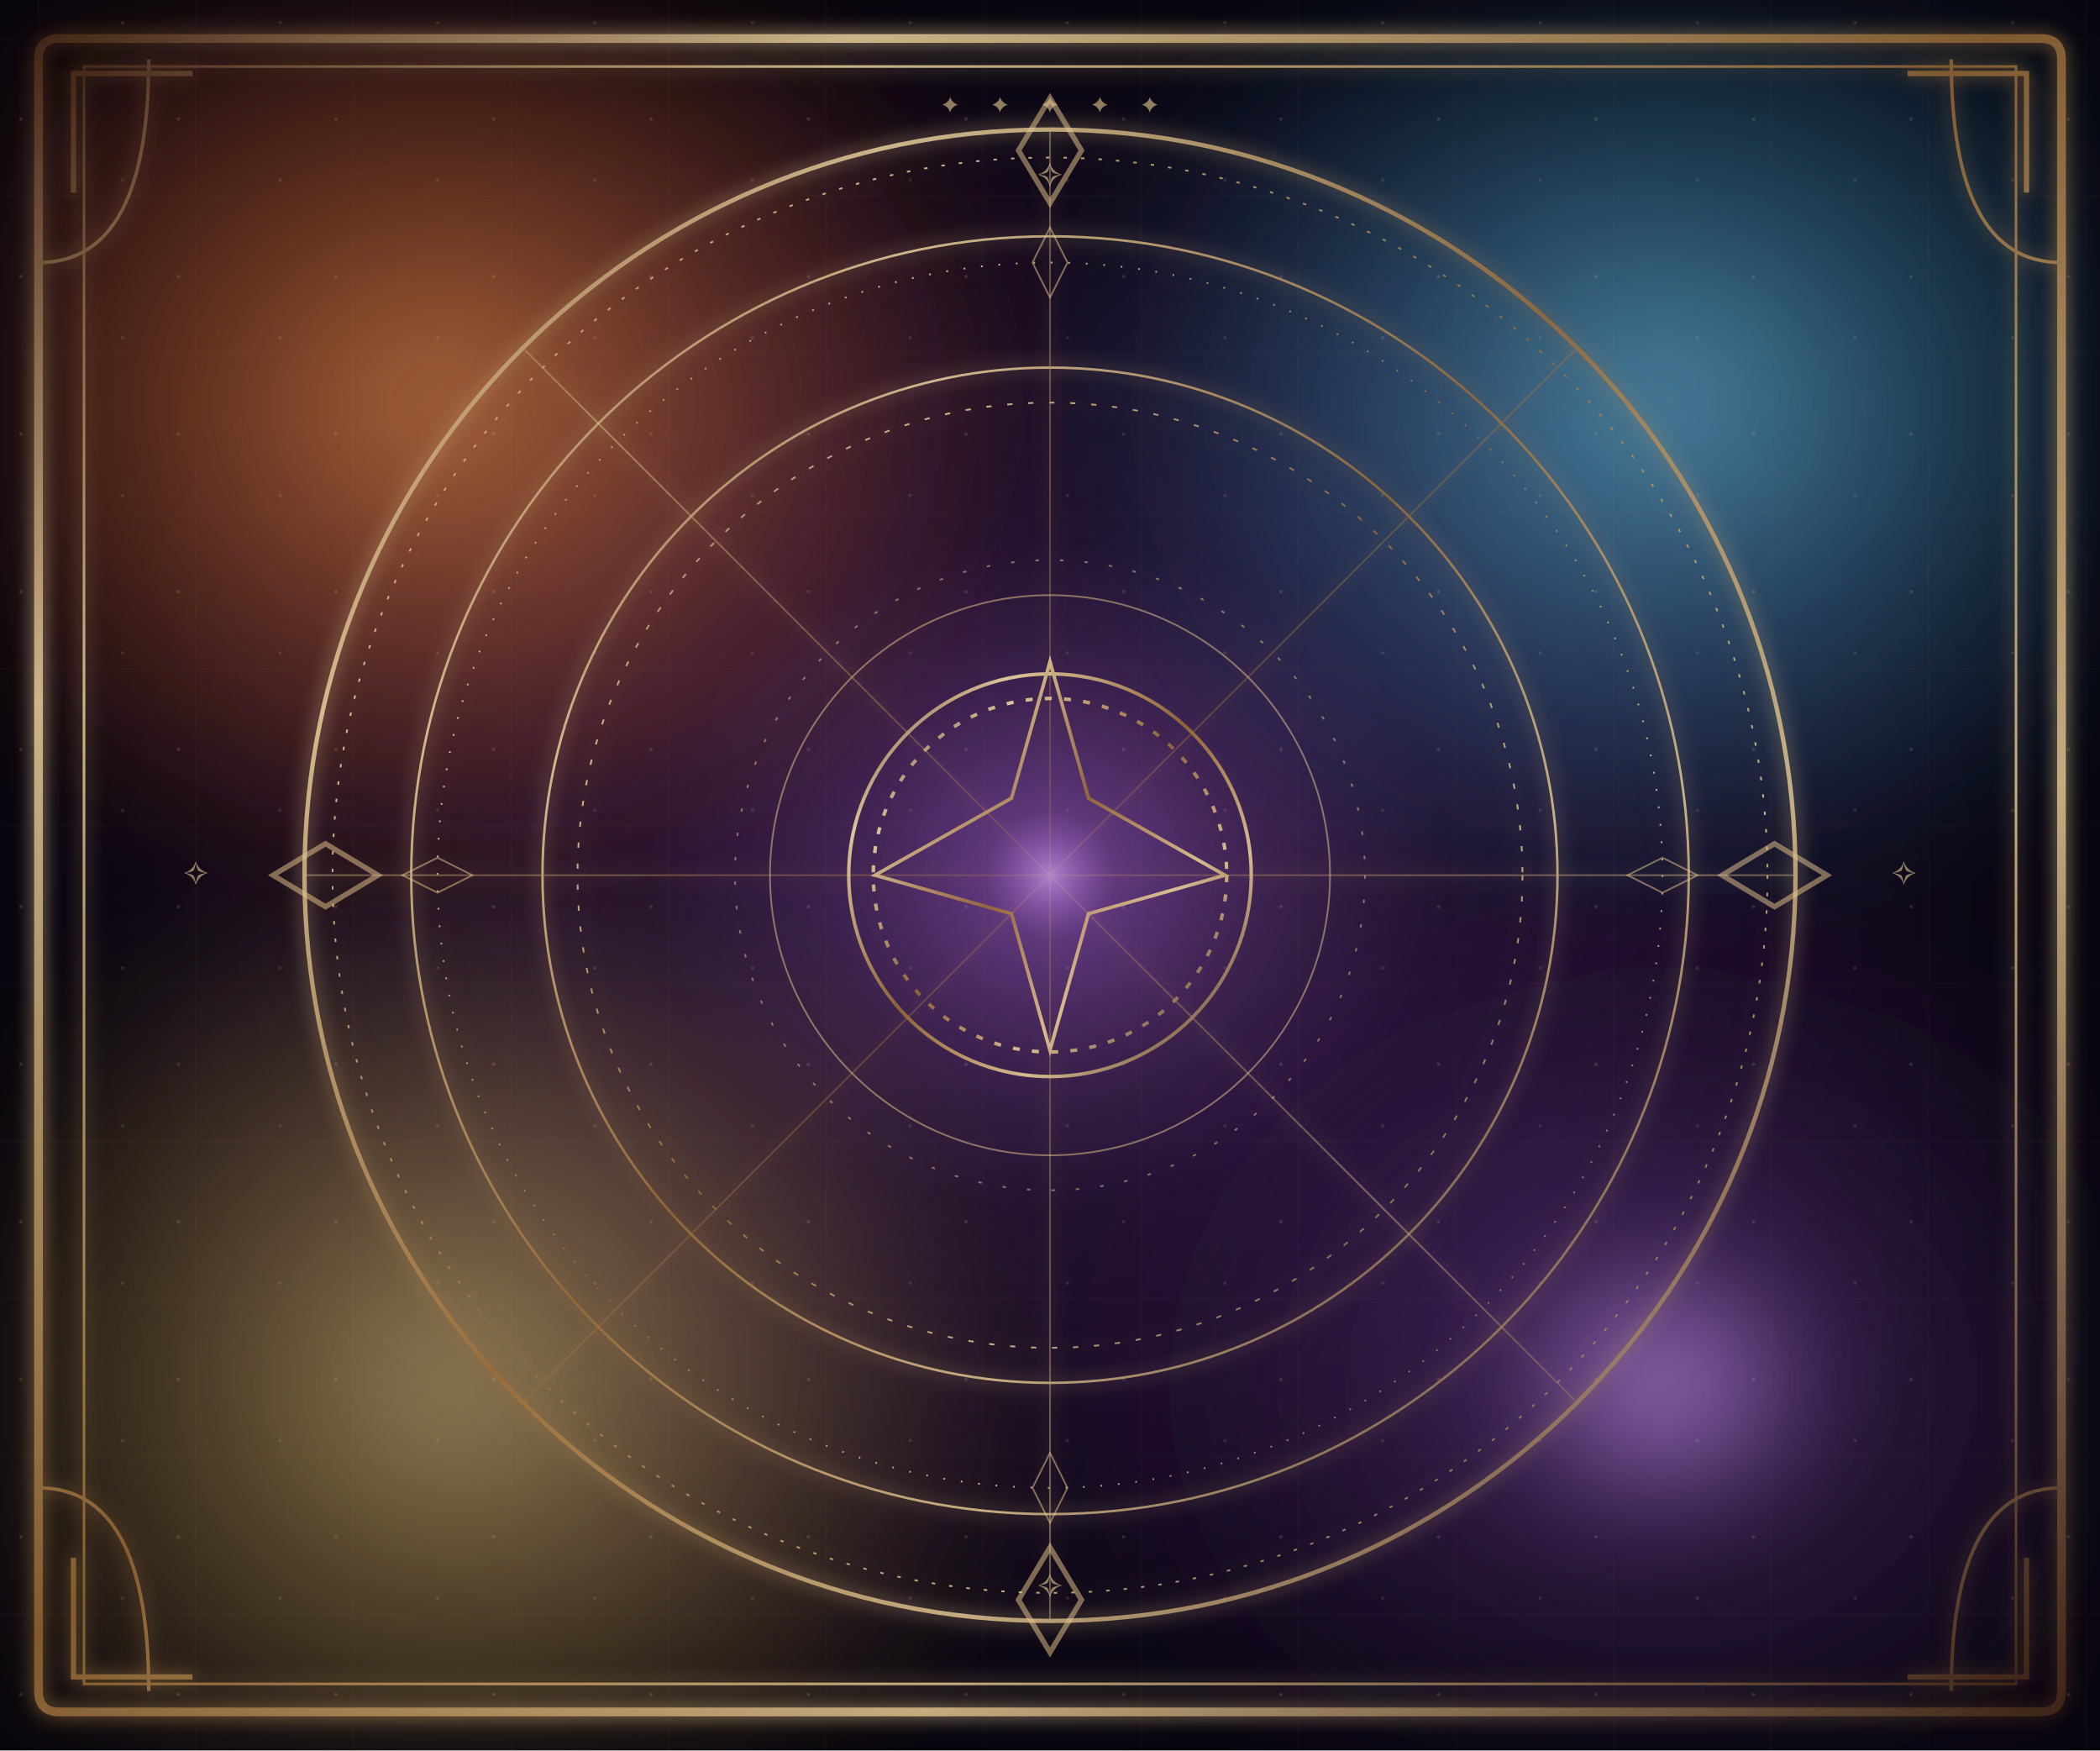
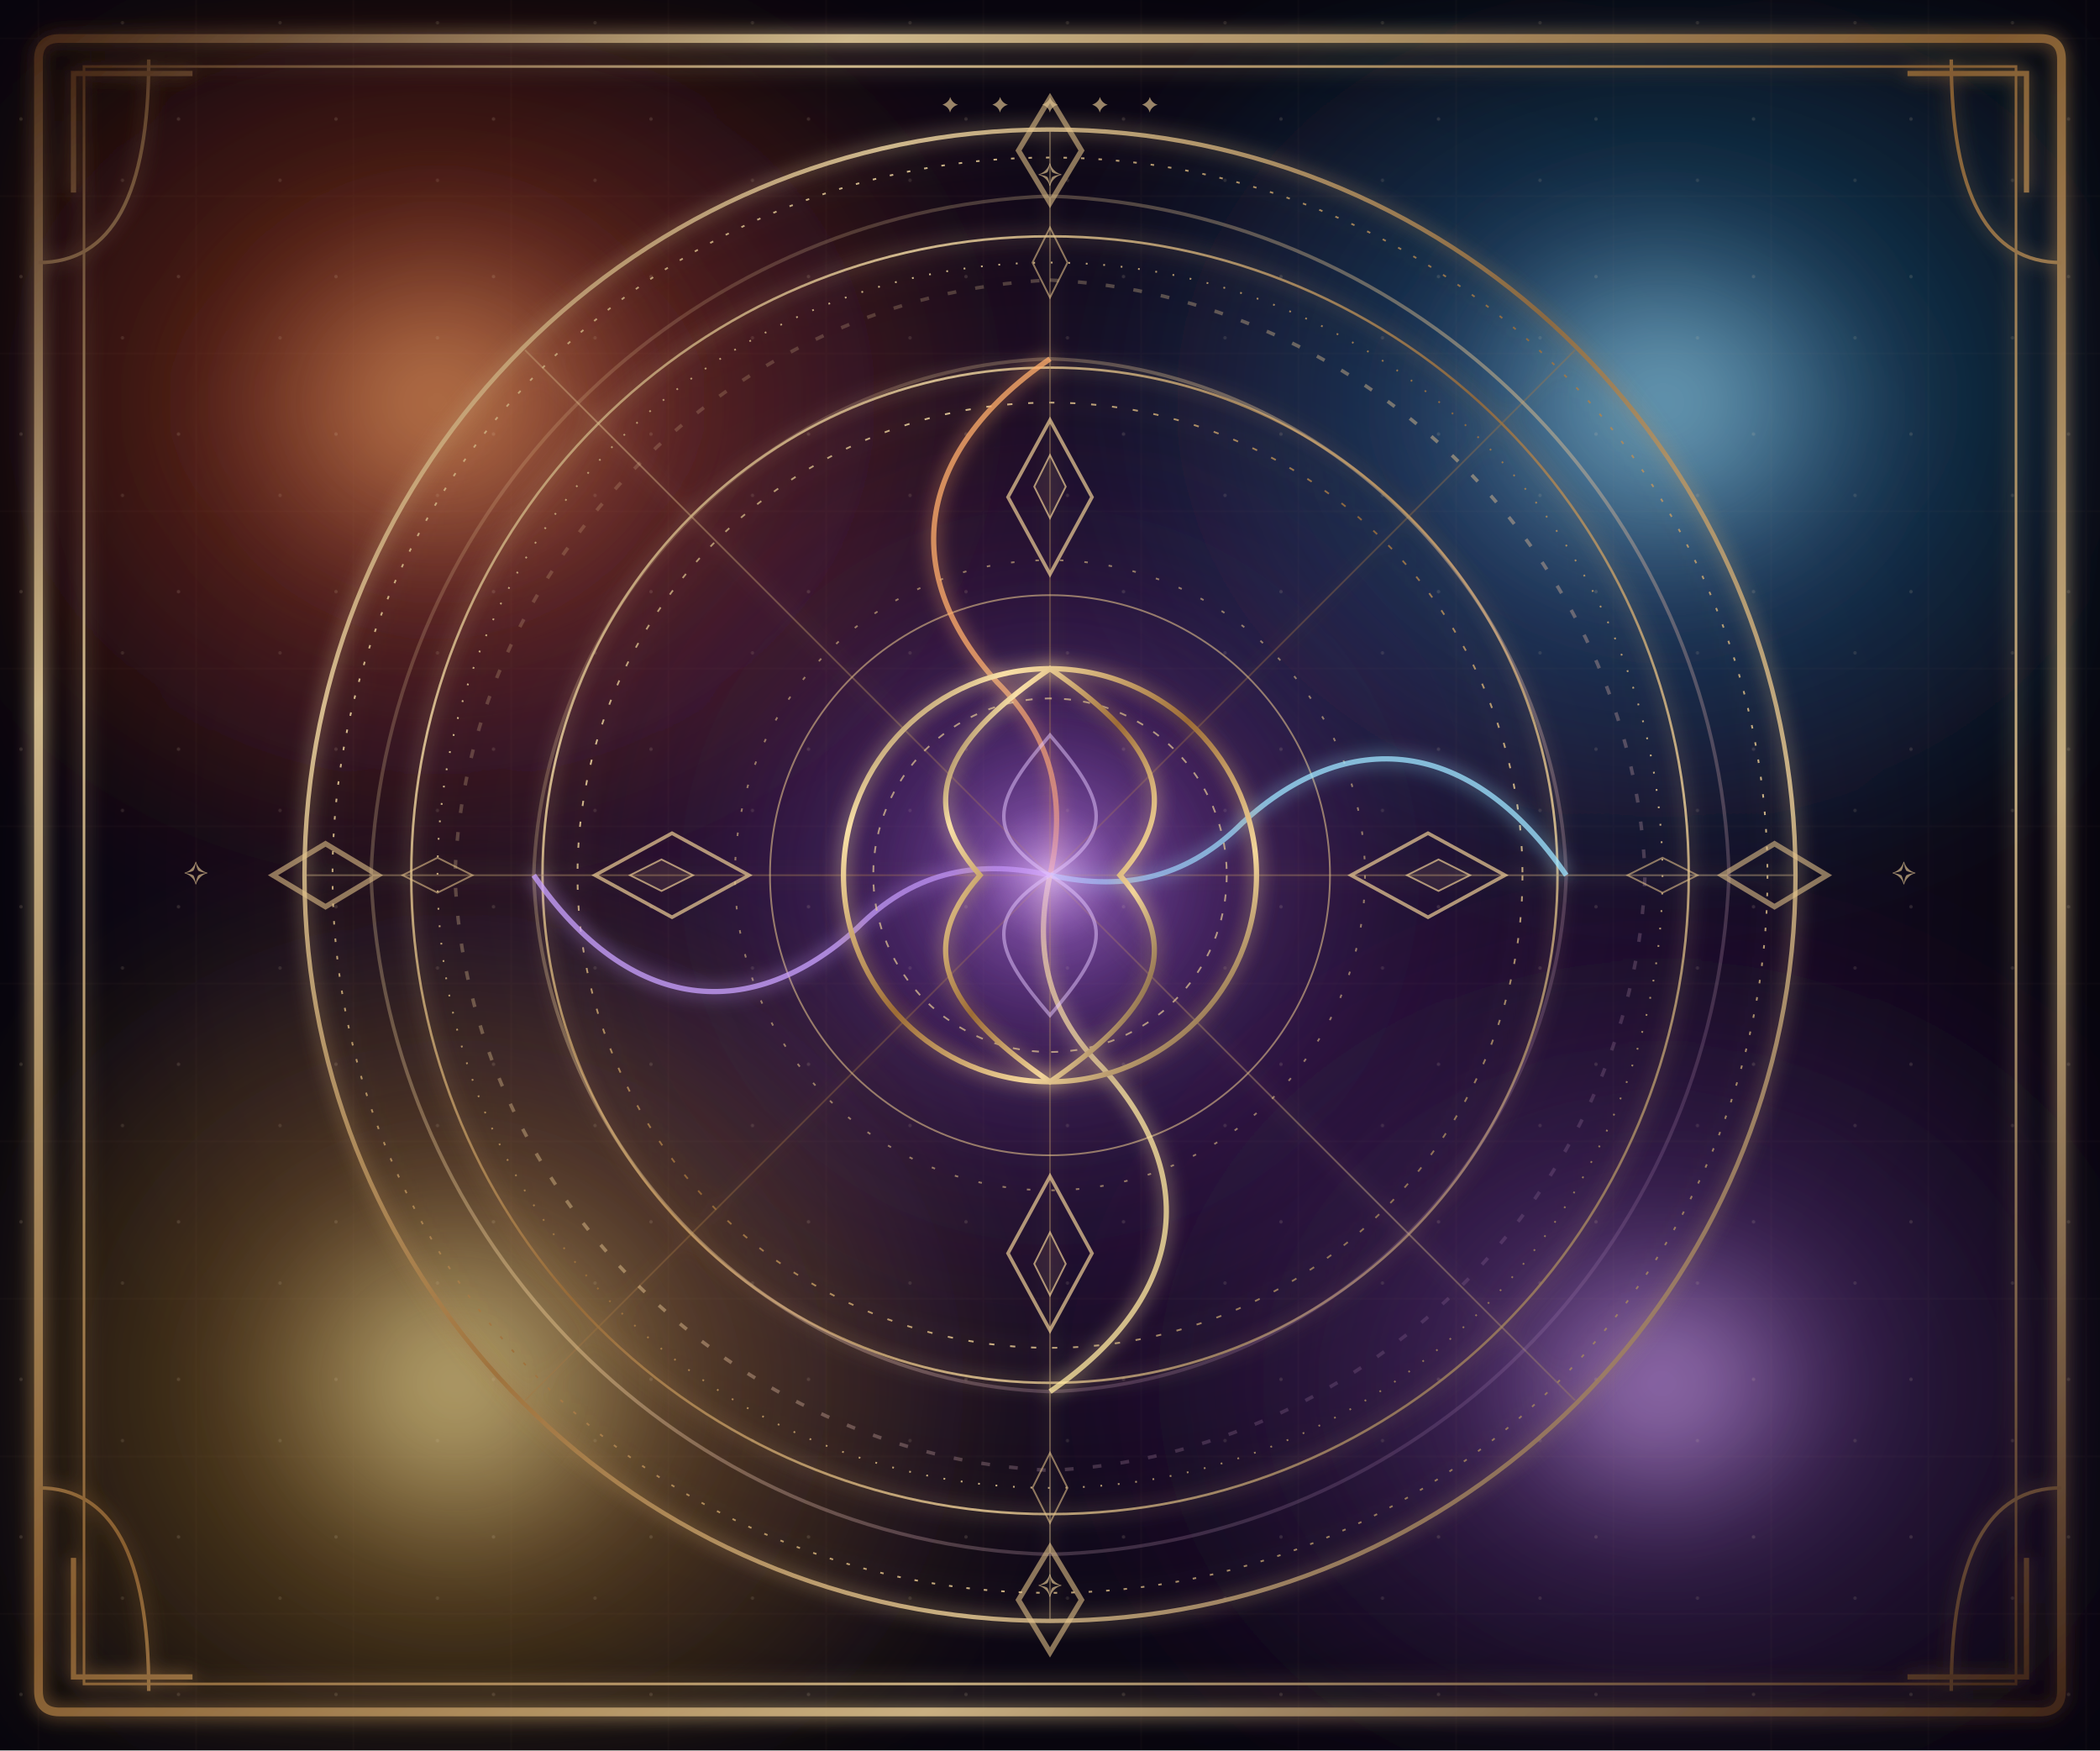
<svg xmlns="http://www.w3.org/2000/svg" viewBox="0 0 1200 1000">
  <defs>
    <radialGradient id="void">
-       <stop stop-color="#59366f" />
-       <stop offset=".38" stop-color="#21112f" />
+       <stop stop-color="#3d2057" />
+       <stop offset=".34" stop-color="#21112f" />
      <stop offset="1" stop-color="#07050d" />
    </radialGradient>
    <radialGradient id="violet">
-       <stop stop-color="#d7a7ff" stop-opacity=".8" />
-       <stop offset=".28" stop-color="#9a55d4" stop-opacity=".25" />
+       <stop stop-color="#e4b8ff" stop-opacity=".85" />
+       <stop offset=".3" stop-color="#9a55d4" stop-opacity=".28" />
      <stop offset="1" stop-color="#4a1b73" stop-opacity="0" />
    </radialGradient>
    <radialGradient id="fire">
-       <stop stop-color="#ff9a4c" stop-opacity=".65" />
+       <stop stop-color="#ffb16b" stop-opacity=".82" />
+       <stop offset=".42" stop-color="#e34a21" stop-opacity=".3" />
      <stop offset="1" stop-color="#e34a21" stop-opacity="0" />
    </radialGradient>
    <radialGradient id="ice">
-       <stop stop-color="#75d9ff" stop-opacity=".6" />
+       <stop stop-color="#a7eaff" stop-opacity=".82" />
+       <stop offset=".42" stop-color="#278dce" stop-opacity=".3" />
      <stop offset="1" stop-color="#278dce" stop-opacity="0" />
    </radialGradient>
    <radialGradient id="storm">
-       <stop stop-color="#ffe18b" stop-opacity=".55" />
+       <stop stop-color="#fff0a4" stop-opacity=".82" />
+       <stop offset=".42" stop-color="#d89a32" stop-opacity=".3" />
      <stop offset="1" stop-color="#d89a32" stop-opacity="0" />
    </radialGradient>
    <linearGradient id="gold" x2="1" y2="1">
      <stop stop-color="#4e2c17" />
      <stop offset=".2" stop-color="#f8dfa7" />
      <stop offset=".48" stop-color="#9d6c36" />
      <stop offset=".72" stop-color="#f2d49a" />
      <stop offset="1" stop-color="#4b2b18" />
    </linearGradient>
+     <linearGradient id="arc" x1="0" y1="0" x2="1" y2="1">
+       <stop stop-color="#f3d9a8" stop-opacity=".08" />
+       <stop offset=".5" stop-color="#e8c58f" stop-opacity=".65" />
+       <stop offset="1" stop-color="#a77ad5" stop-opacity=".08" />
+     </linearGradient>
    <filter id="blur">
-       <feGaussianBlur stdDeviation="30" />
+       <feGaussianBlur stdDeviation="32" />
    </filter>
    <filter id="glow">
      <feGaussianBlur stdDeviation="5" result="b" />
      <feMerge>
        <feMergeNode in="b" />
        <feMergeNode in="SourceGraphic" />
      </feMerge>
+     </filter>
+     <filter id="soft">
+       <feGaussianBlur stdDeviation="14" />
    </filter>
    <pattern id="grain" width="90" height="90" patternUnits="userSpaceOnUse">
      <path d="M0 22L90 22M22 0L22 90" stroke="#d7b889" stroke-opacity=".025" />
      <circle cx="12" cy="68" r="1" fill="#e9d5b5" opacity=".14" />
      <circle cx="70" cy="13" r="1" fill="#e9d5b5" opacity=".12" />
    </pattern>
  </defs>
  <rect width="1200" height="1000" fill="url(#void)" />
  <ellipse cx="250" cy="230" rx="340" ry="290" fill="url(#fire)" filter="url(#blur)" />
  <ellipse cx="950" cy="230" rx="340" ry="290" fill="url(#ice)" filter="url(#blur)" />
  <ellipse cx="260" cy="790" rx="330" ry="300" fill="url(#storm)" filter="url(#blur)" />
  <ellipse cx="950" cy="790" rx="360" ry="300" fill="url(#violet)" filter="url(#blur)" />
+   <circle cx="600" cy="500" r="260" fill="url(#violet)" filter="url(#soft)" opacity=".55" />
  <rect width="1200" height="1000" fill="url(#grain)" />
-   <g fill="none" stroke="url(#gold)" filter="url(#glow)" opacity=".8">
+   <g fill="none" stroke="url(#gold)" filter="url(#glow)" opacity=".82">
    <path stroke-width="5" d="M34 22H1166Q1178 22 1178 34V966Q1178 978 1166 978H34Q22 978 22 966V34Q22 22 34 22Z" />
    <path stroke-width="1.5" d="M48 38H1152V962H48Z" />
    <path stroke-width="2" d="M22 150Q85 150 85 34M1178 150Q1115 150 1115 34M22 850Q85 850 85 966M1178 850Q1115 850 1115 966" />
    <path stroke-width="3" d="M42 110L42 42 110 42M1090 42H1158V110M42 890V958H110M1090 958H1158V890" />
    <circle cx="600" cy="500" r="426" stroke-width="2.5" />
    <circle cx="600" cy="500" r="410" stroke-dasharray="2 8" />
    <circle cx="600" cy="500" r="365" stroke-width="1.4" />
    <circle cx="600" cy="500" r="350" stroke-dasharray="1 9" />
    <circle cx="600" cy="500" r="290" stroke-width="1.4" />
    <circle cx="600" cy="500" r="270" stroke-dasharray="3 9" />
-     <path d="M600 75V925M175 500H1025M300 200L900 800M900 200L300 800" stroke-width="1" opacity=".5" />
+     <path d="M600 75V925M175 500H1025M300 200L900 800M900 200L300 800" stroke-width="1" opacity=".45" />
  </g>
-   <g fill="none" stroke="#e4c28a" opacity=".52">
+   <g fill="none" stroke="url(#arc)" stroke-width="2" opacity=".75">
+     <path d="M600 112C810 120 982 290 988 500C980 715 810 882 600 888C390 882 220 710 212 500C220 290 390 120 600 112Z" />
+     <path d="M600 160C780 168 934 320 940 500C934 680 780 832 600 840C420 832 266 680 260 500C266 320 420 168 600 160Z" stroke-dasharray="5 11" />
+     <path d="M600 205C760 210 890 345 895 500C890 655 760 790 600 795C440 790 310 655 305 500C310 345 440 210 600 205Z" />
+   </g>
+   <g fill="none" stroke="#e4c28a" opacity=".58">
    <path d="M600 56l18 30-18 30-18-30zM600 884l18 30-18 30-18-30zM156 500l30-18 30 18-30 18zM984 500l30-18 30 18-30 18z" stroke-width="3" />
    <path d="M600 130l10 20-10 20-10-20zM600 830l10 20-10 20-10-20zM230 500l20-10 20 10-20 10zM930 500l20-10 20 10-20 10z" />
    <circle cx="600" cy="500" r="180" stroke-dasharray="2 12" />
    <circle cx="600" cy="500" r="160" />
  </g>
+   <g fill="none" stroke-width="3" filter="url(#glow)" opacity=".8">
+     <path stroke="#ffad6b" d="M600 205C520 260 515 330 570 390C600 420 610 455 600 500" />
+     <path stroke="#9de4ff" d="M895 500C840 420 770 415 710 470C680 500 645 510 600 500" />
+     <path stroke="#ffe8a0" d="M600 795C680 740 685 670 630 610C600 580 590 545 600 500" />
+     <path stroke="#c9a1ff" d="M305 500C360 580 430 585 490 530C520 500 555 490 600 500" />
+   </g>
+   <g fill="none" stroke="#e9c993" opacity=".72">
+     <path d="M600 240l24 44-24 44-24-44zM860 500l-44 24-44-24 44-24zM600 760l-24-44 24-44 24 44zM340 500l44-24 44 24-44 24z" stroke-width="2" />
+     <path d="M600 260l9 18-9 18-9-18zM840 500l-18 9-18-9 18-9zM600 740l-9-18 9-18 9 18zM360 500l18-9 18 9-18 9z" fill="#e9c993" fill-opacity=".12" />
+   </g>
  <circle cx="600" cy="500" r="135" fill="url(#violet)" opacity=".8" />
-   <g fill="none" stroke="url(#gold)" stroke-width="2" opacity=".85">
-     <circle cx="600" cy="500" r="115" />
-     <circle cx="600" cy="500" r="101" stroke-dasharray="4 7" />
-     <path d="M600 378l22 78 78 44-78 22-22 78-22-78-78-22 78-44z" />
-   </g>
-   <g fill="#e7c995" opacity=".6" font-family="serif" font-size="18" text-anchor="middle">
+   <circle cx="600" cy="500" r="118" fill="none" stroke="url(#gold)" stroke-width="3" filter="url(#glow)" />
+   <circle cx="600" cy="500" r="101" fill="none" stroke="#e6c997" stroke-opacity=".7" stroke-dasharray="4 7" />
+   <path d="M600 382C655 420 680 455 640 500C680 545 655 580 600 618C545 580 520 545 560 500C520 455 545 420 600 382Z" fill="none" stroke="url(#gold)" stroke-width="3" filter="url(#glow)" />
+   <path d="M600 420C630 455 640 475 600 500C560 525 570 545 600 580C630 545 640 525 600 500C560 475 570 455 600 420Z" fill="none" stroke="#e6c9ff" stroke-opacity=".5" stroke-width="2" />
+   <g fill="#e7c995" opacity=".65" font-family="serif" font-size="18" text-anchor="middle">
    <text x="600" y="106">✧</text>
    <text x="600" y="912">✧</text>
    <text x="112" y="505">✧</text>
    <text x="1088" y="505">✧</text>
    <text x="600" y="64" font-size="12" letter-spacing="8">✦  ✦  ✦  ✦  ✦</text>
  </g>
</svg>
